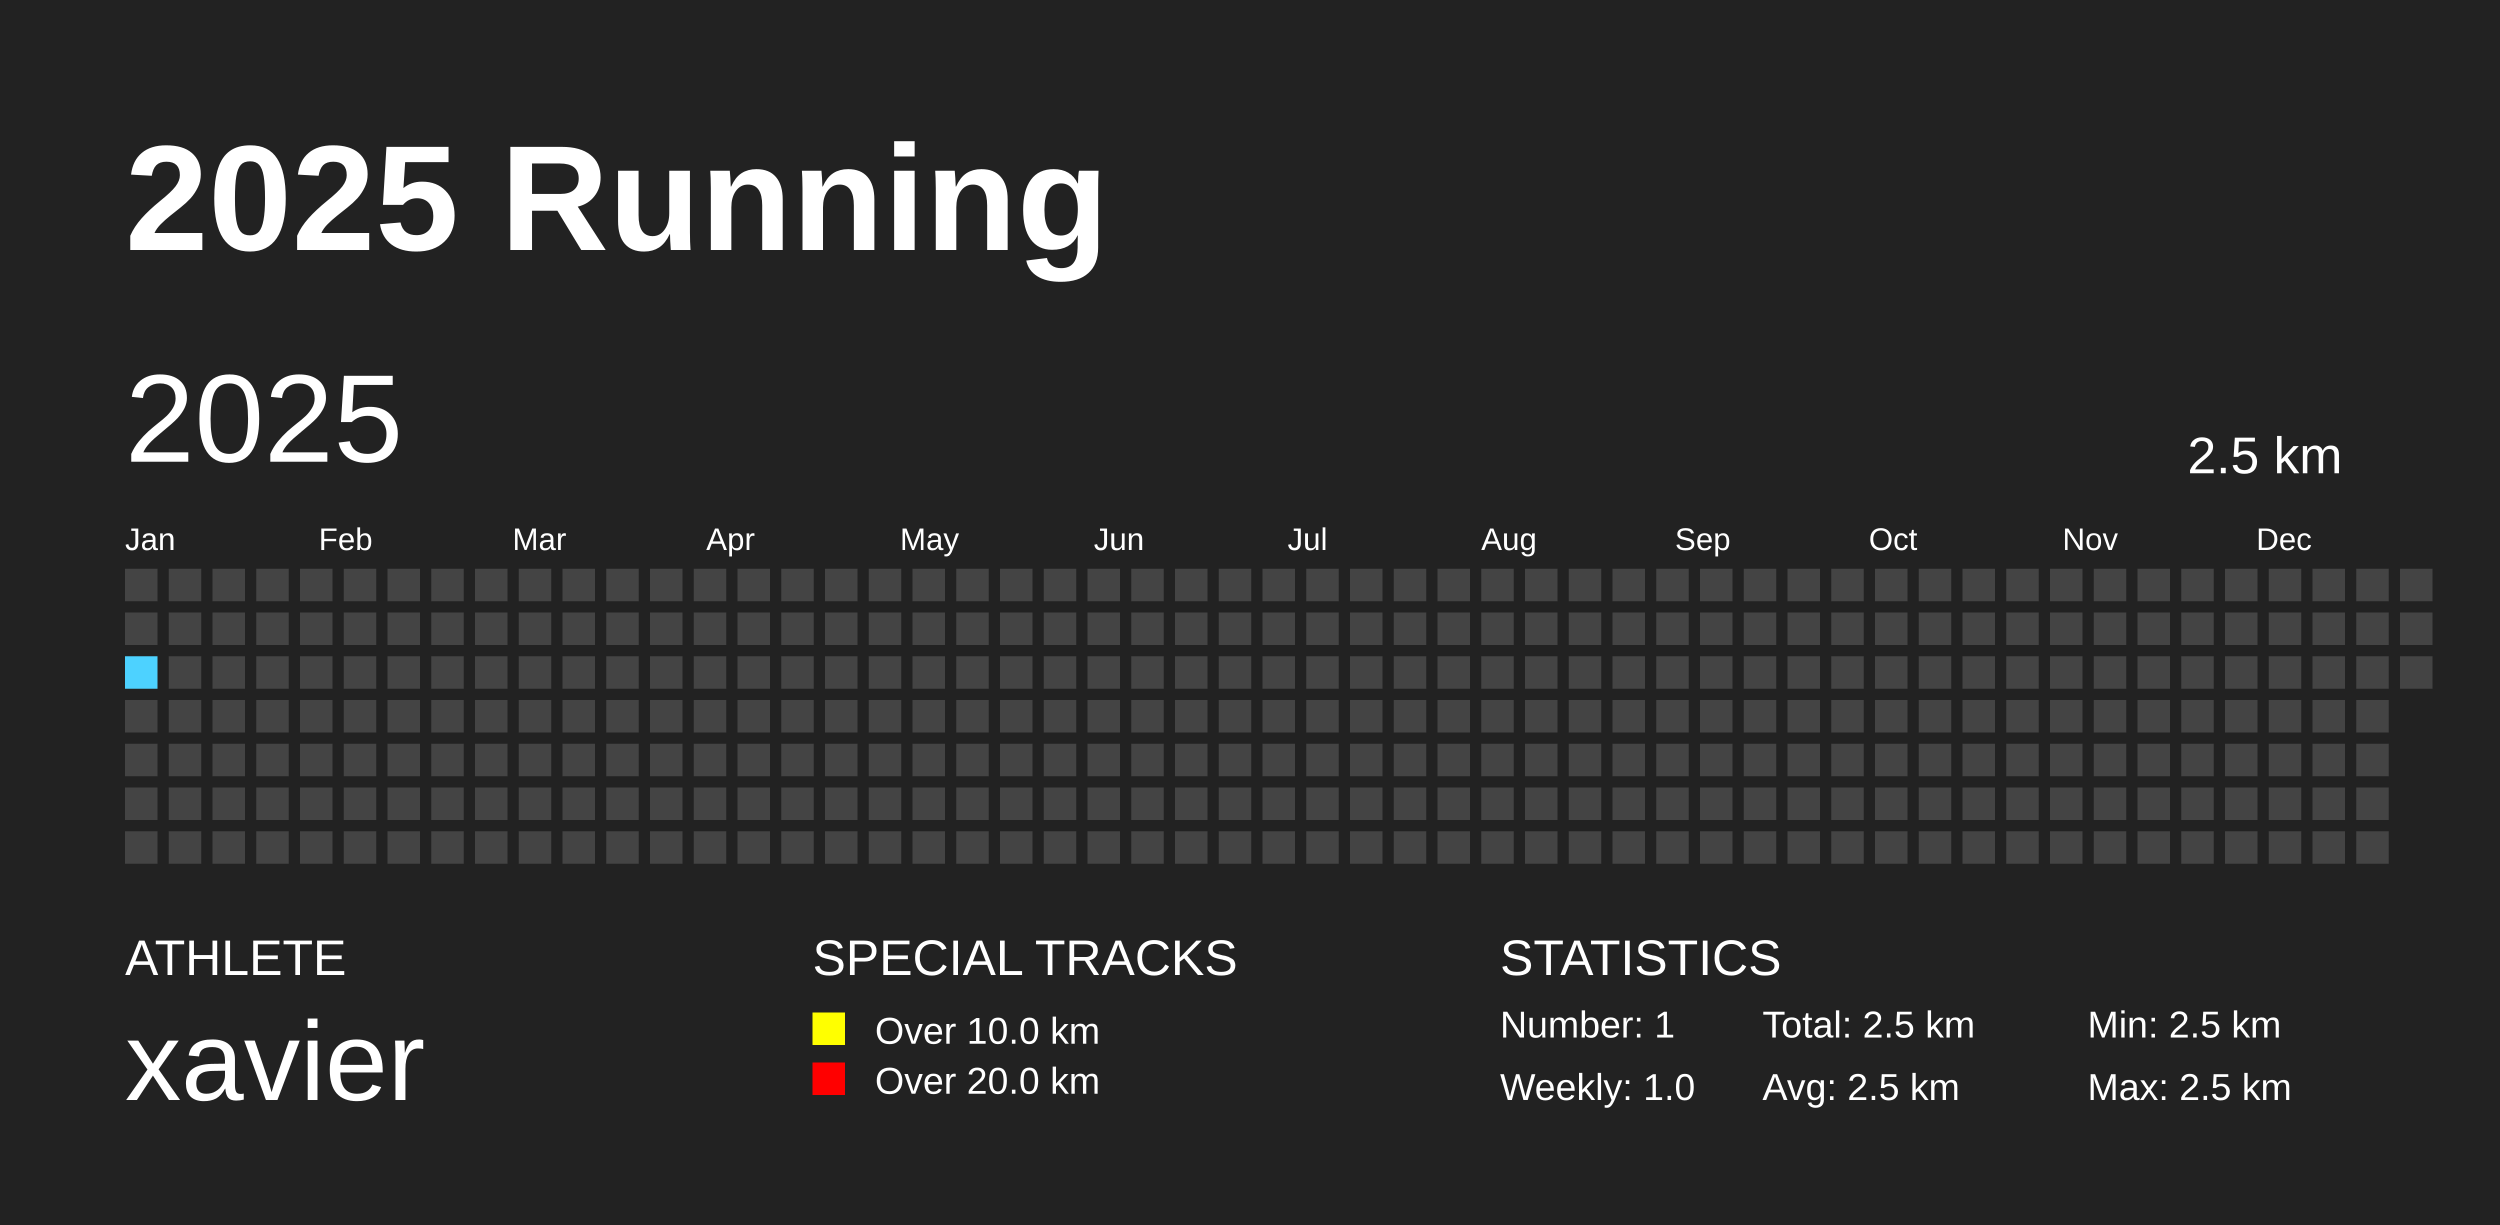
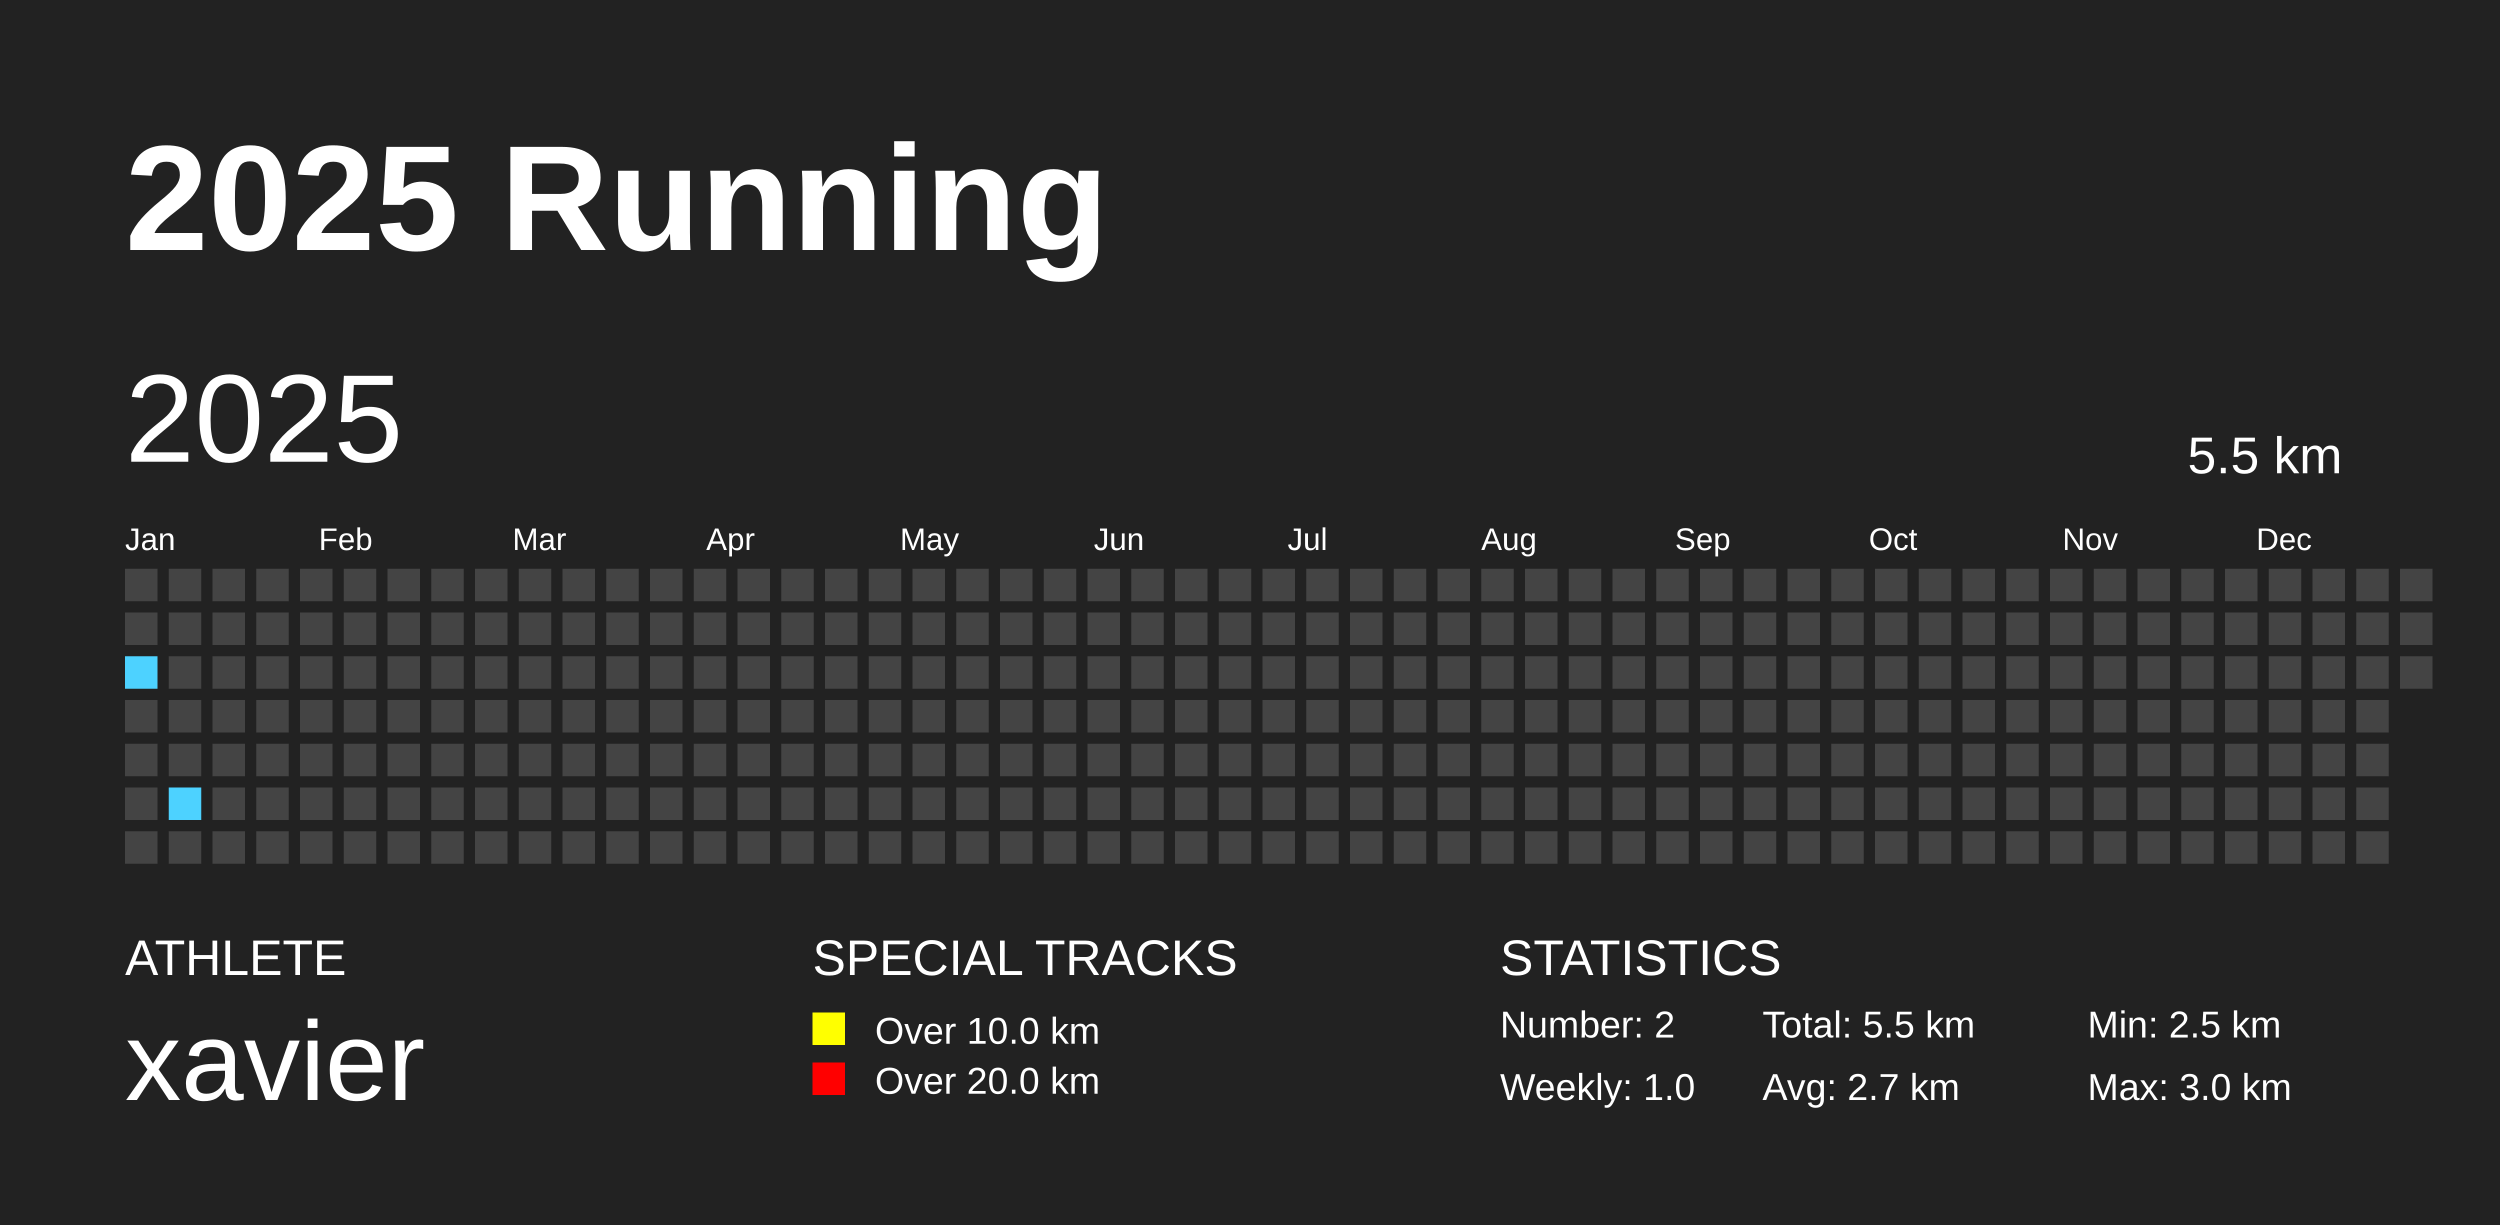
<svg xmlns="http://www.w3.org/2000/svg" baseProfile="full" height="98mm" version="1.1" viewBox="0,0,200,98" width="200mm">
  <defs />
  <rect fill="#222222" height="98" width="200" x="0" y="0" />
  <text fill="#FFFFFF" style="font-size:12px; font-family:Arial; font-weight:bold;" x="10" y="20">2025 Running</text>
  <text fill="#FFFFFF" style="font-size:4px; font-family:Arial" x="10" y="78">ATHLETE</text>
  <text fill="#FFFFFF" style="font-size:9px; font-family:Arial" x="10" y="88">xavier</text>
  <text fill="#FFFFFF" style="font-size:4px; font-family:Arial" x="65" y="78">SPECIAL TRACKS</text>
  <rect fill="yellow" height="2.6" width="2.6" x="65" y="81" />
  <text fill="#FFFFFF" style="font-size:3px; font-family:Arial" x="70" y="83.5">Over 10.0 km</text>
  <rect fill="red" height="2.6" width="2.6" x="65" y="85" />
  <text fill="#FFFFFF" style="font-size:3px; font-family:Arial" x="70" y="87.5">Over 20.0 km</text>
  <text fill="#FFFFFF" style="font-size:4px; font-family:Arial" x="120" y="78">STATISTICS</text>
-   <text fill="#FFFFFF" style="font-size:3px; font-family:Arial" x="120" y="83">Number: 1</text>
+   <text fill="#FFFFFF" style="font-size:3px; font-family:Arial" x="120" y="83">Number: 2</text>
  <text fill="#FFFFFF" style="font-size:3px; font-family:Arial" x="120" y="88">Weekly: 1.0</text>
-   <text fill="#FFFFFF" style="font-size:3px; font-family:Arial" x="141" y="83">Total: 2.5 km</text>
-   <text fill="#FFFFFF" style="font-size:3px; font-family:Arial" x="141" y="88">Avg: 2.5 km</text>
+   <text fill="#FFFFFF" style="font-size:3px; font-family:Arial" x="141" y="83">Total: 5.5 km</text>
+   <text fill="#FFFFFF" style="font-size:3px; font-family:Arial" x="141" y="88">Avg: 2.7 km</text>
  <text fill="#FFFFFF" style="font-size:3px; font-family:Arial" x="167" y="83">Min: 2.5 km</text>
-   <text fill="#FFFFFF" style="font-size:3px; font-family:Arial" x="167" y="88">Max: 2.5 km</text>
+   <text fill="#FFFFFF" style="font-size:3px; font-family:Arial" x="167" y="88">Max: 3.0 km</text>
  <text dominant-baseline="hanging" fill="#FFFFFF" style="font-size:10.0px; font-family:Arial;" x="10" y="30">2025</text>
-   <text dominant-baseline="hanging" fill="#FFFFFF" style="font-size:4.125px; font-family:Arial;" x="175" y="35">2.5 km</text>
+   <text dominant-baseline="hanging" fill="#FFFFFF" style="font-size:4.125px; font-family:Arial;" x="175" y="35">5.5 km</text>
  <text fill="#FFFFFF" style="font-size:2.5px; font-family:Arial" x="10.0" y="44">Jan</text>
  <text fill="#FFFFFF" style="font-size:2.5px; font-family:Arial" x="25.5" y="44">Feb</text>
  <text fill="#FFFFFF" style="font-size:2.5px; font-family:Arial" x="41.0" y="44">Mar</text>
  <text fill="#FFFFFF" style="font-size:2.5px; font-family:Arial" x="56.5" y="44">Apr</text>
  <text fill="#FFFFFF" style="font-size:2.5px; font-family:Arial" x="72.0" y="44">May</text>
  <text fill="#FFFFFF" style="font-size:2.5px; font-family:Arial" x="87.5" y="44">Jun</text>
  <text fill="#FFFFFF" style="font-size:2.5px; font-family:Arial" x="103.0" y="44">Jul</text>
  <text fill="#FFFFFF" style="font-size:2.5px; font-family:Arial" x="118.5" y="44">Aug</text>
  <text fill="#FFFFFF" style="font-size:2.5px; font-family:Arial" x="134.0" y="44">Sep</text>
  <text fill="#FFFFFF" style="font-size:2.5px; font-family:Arial" x="149.5" y="44">Oct</text>
  <text fill="#FFFFFF" style="font-size:2.5px; font-family:Arial" x="165.0" y="44">Nov</text>
  <text fill="#FFFFFF" style="font-size:2.5px; font-family:Arial" x="180.5" y="44">Dec</text>
  <rect fill="#444444" height="2.6" width="2.6" x="10.0" y="45.5" />
  <rect fill="#444444" height="2.6" width="2.6" x="10.0" y="49.0" />
-   <rect fill="#4DD2FF" height="2.6" width="2.6" x="10.0" y="52.5" />
+   <rect fill="#4dd2ff" height="2.6" width="2.6" x="10.0" y="52.5" />
  <rect fill="#444444" height="2.6" width="2.6" x="10.0" y="56.0" />
  <rect fill="#444444" height="2.6" width="2.6" x="10.0" y="59.5" />
  <rect fill="#444444" height="2.6" width="2.6" x="10.0" y="63.0" />
  <rect fill="#444444" height="2.6" width="2.6" x="10.0" y="66.5" />
  <rect fill="#444444" height="2.6" width="2.6" x="13.5" y="45.5" />
  <rect fill="#444444" height="2.6" width="2.6" x="13.5" y="49.0" />
  <rect fill="#444444" height="2.6" width="2.6" x="13.5" y="52.5" />
  <rect fill="#444444" height="2.6" width="2.6" x="13.5" y="56.0" />
  <rect fill="#444444" height="2.6" width="2.6" x="13.5" y="59.5" />
-   <rect fill="#444444" height="2.6" width="2.6" x="13.5" y="63.0" />
+   <rect fill="#4dd2ff" height="2.6" width="2.6" x="13.5" y="63.0" />
  <rect fill="#444444" height="2.6" width="2.6" x="13.5" y="66.5" />
  <rect fill="#444444" height="2.6" width="2.6" x="17.0" y="45.5" />
  <rect fill="#444444" height="2.6" width="2.6" x="17.0" y="49.0" />
  <rect fill="#444444" height="2.6" width="2.6" x="17.0" y="52.5" />
  <rect fill="#444444" height="2.6" width="2.6" x="17.0" y="56.0" />
  <rect fill="#444444" height="2.6" width="2.6" x="17.0" y="59.5" />
  <rect fill="#444444" height="2.6" width="2.6" x="17.0" y="63.0" />
  <rect fill="#444444" height="2.6" width="2.6" x="17.0" y="66.5" />
  <rect fill="#444444" height="2.6" width="2.6" x="20.5" y="45.5" />
  <rect fill="#444444" height="2.6" width="2.6" x="20.5" y="49.0" />
  <rect fill="#444444" height="2.6" width="2.6" x="20.5" y="52.5" />
  <rect fill="#444444" height="2.6" width="2.6" x="20.5" y="56.0" />
  <rect fill="#444444" height="2.6" width="2.6" x="20.5" y="59.5" />
  <rect fill="#444444" height="2.6" width="2.6" x="20.5" y="63.0" />
  <rect fill="#444444" height="2.6" width="2.6" x="20.5" y="66.5" />
  <rect fill="#444444" height="2.6" width="2.6" x="24.0" y="45.5" />
  <rect fill="#444444" height="2.6" width="2.6" x="24.0" y="49.0" />
  <rect fill="#444444" height="2.6" width="2.6" x="24.0" y="52.5" />
  <rect fill="#444444" height="2.6" width="2.6" x="24.0" y="56.0" />
  <rect fill="#444444" height="2.6" width="2.6" x="24.0" y="59.5" />
  <rect fill="#444444" height="2.6" width="2.6" x="24.0" y="63.0" />
  <rect fill="#444444" height="2.6" width="2.6" x="24.0" y="66.5" />
  <rect fill="#444444" height="2.6" width="2.6" x="27.5" y="45.5" />
  <rect fill="#444444" height="2.6" width="2.6" x="27.5" y="49.0" />
  <rect fill="#444444" height="2.6" width="2.6" x="27.5" y="52.5" />
  <rect fill="#444444" height="2.6" width="2.6" x="27.5" y="56.0" />
  <rect fill="#444444" height="2.6" width="2.6" x="27.5" y="59.5" />
  <rect fill="#444444" height="2.6" width="2.6" x="27.5" y="63.0" />
  <rect fill="#444444" height="2.6" width="2.6" x="27.5" y="66.5" />
  <rect fill="#444444" height="2.6" width="2.6" x="31.0" y="45.5" />
  <rect fill="#444444" height="2.6" width="2.6" x="31.0" y="49.0" />
  <rect fill="#444444" height="2.6" width="2.6" x="31.0" y="52.5" />
  <rect fill="#444444" height="2.6" width="2.6" x="31.0" y="56.0" />
  <rect fill="#444444" height="2.6" width="2.6" x="31.0" y="59.5" />
  <rect fill="#444444" height="2.6" width="2.6" x="31.0" y="63.0" />
  <rect fill="#444444" height="2.6" width="2.6" x="31.0" y="66.5" />
  <rect fill="#444444" height="2.6" width="2.6" x="34.5" y="45.5" />
  <rect fill="#444444" height="2.6" width="2.6" x="34.5" y="49.0" />
  <rect fill="#444444" height="2.6" width="2.6" x="34.5" y="52.5" />
  <rect fill="#444444" height="2.6" width="2.6" x="34.5" y="56.0" />
  <rect fill="#444444" height="2.6" width="2.6" x="34.5" y="59.5" />
  <rect fill="#444444" height="2.6" width="2.6" x="34.5" y="63.0" />
  <rect fill="#444444" height="2.6" width="2.6" x="34.5" y="66.5" />
  <rect fill="#444444" height="2.6" width="2.6" x="38.0" y="45.5" />
  <rect fill="#444444" height="2.6" width="2.6" x="38.0" y="49.0" />
  <rect fill="#444444" height="2.6" width="2.6" x="38.0" y="52.5" />
  <rect fill="#444444" height="2.6" width="2.6" x="38.0" y="56.0" />
  <rect fill="#444444" height="2.6" width="2.6" x="38.0" y="59.5" />
  <rect fill="#444444" height="2.6" width="2.6" x="38.0" y="63.0" />
  <rect fill="#444444" height="2.6" width="2.6" x="38.0" y="66.5" />
  <rect fill="#444444" height="2.6" width="2.6" x="41.5" y="45.5" />
  <rect fill="#444444" height="2.6" width="2.6" x="41.5" y="49.0" />
  <rect fill="#444444" height="2.6" width="2.6" x="41.5" y="52.5" />
  <rect fill="#444444" height="2.6" width="2.6" x="41.5" y="56.0" />
  <rect fill="#444444" height="2.6" width="2.6" x="41.5" y="59.5" />
  <rect fill="#444444" height="2.6" width="2.6" x="41.5" y="63.0" />
  <rect fill="#444444" height="2.6" width="2.6" x="41.5" y="66.5" />
  <rect fill="#444444" height="2.6" width="2.6" x="45.0" y="45.5" />
  <rect fill="#444444" height="2.6" width="2.6" x="45.0" y="49.0" />
  <rect fill="#444444" height="2.6" width="2.6" x="45.0" y="52.5" />
  <rect fill="#444444" height="2.6" width="2.6" x="45.0" y="56.0" />
  <rect fill="#444444" height="2.6" width="2.6" x="45.0" y="59.5" />
  <rect fill="#444444" height="2.6" width="2.6" x="45.0" y="63.0" />
  <rect fill="#444444" height="2.6" width="2.6" x="45.0" y="66.5" />
  <rect fill="#444444" height="2.6" width="2.6" x="48.5" y="45.5" />
  <rect fill="#444444" height="2.6" width="2.6" x="48.5" y="49.0" />
  <rect fill="#444444" height="2.6" width="2.6" x="48.5" y="52.5" />
  <rect fill="#444444" height="2.6" width="2.6" x="48.5" y="56.0" />
  <rect fill="#444444" height="2.6" width="2.6" x="48.5" y="59.5" />
  <rect fill="#444444" height="2.6" width="2.6" x="48.5" y="63.0" />
  <rect fill="#444444" height="2.6" width="2.6" x="48.5" y="66.5" />
  <rect fill="#444444" height="2.6" width="2.6" x="52.0" y="45.5" />
  <rect fill="#444444" height="2.6" width="2.6" x="52.0" y="49.0" />
  <rect fill="#444444" height="2.6" width="2.6" x="52.0" y="52.5" />
  <rect fill="#444444" height="2.6" width="2.6" x="52.0" y="56.0" />
  <rect fill="#444444" height="2.6" width="2.6" x="52.0" y="59.5" />
  <rect fill="#444444" height="2.6" width="2.6" x="52.0" y="63.0" />
  <rect fill="#444444" height="2.6" width="2.6" x="52.0" y="66.5" />
  <rect fill="#444444" height="2.6" width="2.6" x="55.5" y="45.5" />
  <rect fill="#444444" height="2.6" width="2.6" x="55.5" y="49.0" />
  <rect fill="#444444" height="2.6" width="2.6" x="55.5" y="52.5" />
  <rect fill="#444444" height="2.6" width="2.6" x="55.5" y="56.0" />
  <rect fill="#444444" height="2.6" width="2.6" x="55.5" y="59.5" />
  <rect fill="#444444" height="2.6" width="2.6" x="55.5" y="63.0" />
  <rect fill="#444444" height="2.6" width="2.6" x="55.5" y="66.5" />
  <rect fill="#444444" height="2.6" width="2.6" x="59.0" y="45.5" />
  <rect fill="#444444" height="2.6" width="2.6" x="59.0" y="49.0" />
  <rect fill="#444444" height="2.6" width="2.6" x="59.0" y="52.5" />
  <rect fill="#444444" height="2.6" width="2.6" x="59.0" y="56.0" />
  <rect fill="#444444" height="2.6" width="2.6" x="59.0" y="59.5" />
  <rect fill="#444444" height="2.6" width="2.6" x="59.0" y="63.0" />
  <rect fill="#444444" height="2.6" width="2.6" x="59.0" y="66.5" />
  <rect fill="#444444" height="2.6" width="2.6" x="62.5" y="45.5" />
  <rect fill="#444444" height="2.6" width="2.6" x="62.5" y="49.0" />
  <rect fill="#444444" height="2.6" width="2.6" x="62.5" y="52.5" />
  <rect fill="#444444" height="2.6" width="2.6" x="62.5" y="56.0" />
  <rect fill="#444444" height="2.6" width="2.6" x="62.5" y="59.5" />
  <rect fill="#444444" height="2.6" width="2.6" x="62.5" y="63.0" />
  <rect fill="#444444" height="2.6" width="2.6" x="62.5" y="66.5" />
  <rect fill="#444444" height="2.6" width="2.6" x="66.0" y="45.5" />
  <rect fill="#444444" height="2.6" width="2.6" x="66.0" y="49.0" />
  <rect fill="#444444" height="2.6" width="2.6" x="66.0" y="52.5" />
  <rect fill="#444444" height="2.6" width="2.6" x="66.0" y="56.0" />
  <rect fill="#444444" height="2.6" width="2.6" x="66.0" y="59.5" />
  <rect fill="#444444" height="2.6" width="2.6" x="66.0" y="63.0" />
  <rect fill="#444444" height="2.6" width="2.6" x="66.0" y="66.5" />
  <rect fill="#444444" height="2.6" width="2.6" x="69.5" y="45.5" />
  <rect fill="#444444" height="2.6" width="2.6" x="69.5" y="49.0" />
  <rect fill="#444444" height="2.6" width="2.6" x="69.5" y="52.5" />
  <rect fill="#444444" height="2.6" width="2.6" x="69.5" y="56.0" />
  <rect fill="#444444" height="2.6" width="2.6" x="69.5" y="59.5" />
  <rect fill="#444444" height="2.6" width="2.6" x="69.5" y="63.0" />
  <rect fill="#444444" height="2.6" width="2.6" x="69.5" y="66.5" />
  <rect fill="#444444" height="2.6" width="2.6" x="73.0" y="45.5" />
  <rect fill="#444444" height="2.6" width="2.6" x="73.0" y="49.0" />
  <rect fill="#444444" height="2.6" width="2.6" x="73.0" y="52.5" />
  <rect fill="#444444" height="2.6" width="2.6" x="73.0" y="56.0" />
  <rect fill="#444444" height="2.6" width="2.6" x="73.0" y="59.5" />
  <rect fill="#444444" height="2.6" width="2.6" x="73.0" y="63.0" />
  <rect fill="#444444" height="2.6" width="2.6" x="73.0" y="66.5" />
  <rect fill="#444444" height="2.6" width="2.6" x="76.5" y="45.5" />
  <rect fill="#444444" height="2.6" width="2.6" x="76.5" y="49.0" />
  <rect fill="#444444" height="2.6" width="2.6" x="76.5" y="52.5" />
  <rect fill="#444444" height="2.6" width="2.6" x="76.5" y="56.0" />
  <rect fill="#444444" height="2.6" width="2.6" x="76.5" y="59.5" />
  <rect fill="#444444" height="2.6" width="2.6" x="76.5" y="63.0" />
  <rect fill="#444444" height="2.6" width="2.6" x="76.5" y="66.5" />
  <rect fill="#444444" height="2.6" width="2.6" x="80.0" y="45.5" />
  <rect fill="#444444" height="2.6" width="2.6" x="80.0" y="49.0" />
  <rect fill="#444444" height="2.6" width="2.6" x="80.0" y="52.5" />
  <rect fill="#444444" height="2.6" width="2.6" x="80.0" y="56.0" />
  <rect fill="#444444" height="2.6" width="2.6" x="80.0" y="59.5" />
  <rect fill="#444444" height="2.6" width="2.6" x="80.0" y="63.0" />
  <rect fill="#444444" height="2.6" width="2.6" x="80.0" y="66.5" />
  <rect fill="#444444" height="2.6" width="2.6" x="83.5" y="45.5" />
  <rect fill="#444444" height="2.6" width="2.6" x="83.5" y="49.0" />
  <rect fill="#444444" height="2.6" width="2.6" x="83.5" y="52.5" />
  <rect fill="#444444" height="2.6" width="2.6" x="83.5" y="56.0" />
  <rect fill="#444444" height="2.6" width="2.6" x="83.5" y="59.5" />
  <rect fill="#444444" height="2.6" width="2.6" x="83.5" y="63.0" />
  <rect fill="#444444" height="2.6" width="2.6" x="83.5" y="66.5" />
  <rect fill="#444444" height="2.6" width="2.6" x="87.0" y="45.5" />
  <rect fill="#444444" height="2.6" width="2.6" x="87.0" y="49.0" />
  <rect fill="#444444" height="2.6" width="2.6" x="87.0" y="52.5" />
  <rect fill="#444444" height="2.6" width="2.6" x="87.0" y="56.0" />
  <rect fill="#444444" height="2.6" width="2.6" x="87.0" y="59.5" />
  <rect fill="#444444" height="2.6" width="2.6" x="87.0" y="63.0" />
  <rect fill="#444444" height="2.6" width="2.6" x="87.0" y="66.5" />
  <rect fill="#444444" height="2.6" width="2.6" x="90.5" y="45.5" />
  <rect fill="#444444" height="2.6" width="2.6" x="90.5" y="49.0" />
  <rect fill="#444444" height="2.6" width="2.6" x="90.5" y="52.5" />
  <rect fill="#444444" height="2.6" width="2.6" x="90.5" y="56.0" />
  <rect fill="#444444" height="2.6" width="2.6" x="90.5" y="59.5" />
  <rect fill="#444444" height="2.6" width="2.6" x="90.5" y="63.0" />
  <rect fill="#444444" height="2.6" width="2.6" x="90.5" y="66.5" />
  <rect fill="#444444" height="2.6" width="2.6" x="94.0" y="45.5" />
  <rect fill="#444444" height="2.6" width="2.6" x="94.0" y="49.0" />
  <rect fill="#444444" height="2.6" width="2.6" x="94.0" y="52.5" />
  <rect fill="#444444" height="2.6" width="2.6" x="94.0" y="56.0" />
  <rect fill="#444444" height="2.6" width="2.6" x="94.0" y="59.5" />
  <rect fill="#444444" height="2.6" width="2.6" x="94.0" y="63.0" />
  <rect fill="#444444" height="2.6" width="2.6" x="94.0" y="66.5" />
  <rect fill="#444444" height="2.6" width="2.6" x="97.5" y="45.5" />
  <rect fill="#444444" height="2.6" width="2.6" x="97.5" y="49.0" />
  <rect fill="#444444" height="2.6" width="2.6" x="97.5" y="52.5" />
  <rect fill="#444444" height="2.6" width="2.6" x="97.5" y="56.0" />
  <rect fill="#444444" height="2.6" width="2.6" x="97.5" y="59.5" />
  <rect fill="#444444" height="2.6" width="2.6" x="97.5" y="63.0" />
  <rect fill="#444444" height="2.6" width="2.6" x="97.5" y="66.5" />
  <rect fill="#444444" height="2.6" width="2.6" x="101.0" y="45.5" />
  <rect fill="#444444" height="2.6" width="2.6" x="101.0" y="49.0" />
  <rect fill="#444444" height="2.6" width="2.6" x="101.0" y="52.5" />
  <rect fill="#444444" height="2.6" width="2.6" x="101.0" y="56.0" />
  <rect fill="#444444" height="2.6" width="2.6" x="101.0" y="59.5" />
  <rect fill="#444444" height="2.6" width="2.6" x="101.0" y="63.0" />
  <rect fill="#444444" height="2.6" width="2.6" x="101.0" y="66.5" />
  <rect fill="#444444" height="2.6" width="2.6" x="104.5" y="45.5" />
  <rect fill="#444444" height="2.6" width="2.6" x="104.5" y="49.0" />
  <rect fill="#444444" height="2.6" width="2.6" x="104.5" y="52.5" />
  <rect fill="#444444" height="2.6" width="2.6" x="104.5" y="56.0" />
  <rect fill="#444444" height="2.6" width="2.6" x="104.5" y="59.5" />
  <rect fill="#444444" height="2.6" width="2.6" x="104.5" y="63.0" />
  <rect fill="#444444" height="2.6" width="2.6" x="104.5" y="66.5" />
  <rect fill="#444444" height="2.6" width="2.6" x="108.0" y="45.5" />
  <rect fill="#444444" height="2.6" width="2.6" x="108.0" y="49.0" />
  <rect fill="#444444" height="2.6" width="2.6" x="108.0" y="52.5" />
  <rect fill="#444444" height="2.6" width="2.6" x="108.0" y="56.0" />
  <rect fill="#444444" height="2.6" width="2.6" x="108.0" y="59.5" />
  <rect fill="#444444" height="2.6" width="2.6" x="108.0" y="63.0" />
  <rect fill="#444444" height="2.6" width="2.6" x="108.0" y="66.5" />
  <rect fill="#444444" height="2.6" width="2.6" x="111.5" y="45.5" />
  <rect fill="#444444" height="2.6" width="2.6" x="111.5" y="49.0" />
  <rect fill="#444444" height="2.6" width="2.6" x="111.5" y="52.5" />
  <rect fill="#444444" height="2.6" width="2.6" x="111.5" y="56.0" />
  <rect fill="#444444" height="2.6" width="2.6" x="111.5" y="59.5" />
  <rect fill="#444444" height="2.6" width="2.6" x="111.5" y="63.0" />
  <rect fill="#444444" height="2.6" width="2.6" x="111.5" y="66.5" />
  <rect fill="#444444" height="2.6" width="2.6" x="115.0" y="45.5" />
  <rect fill="#444444" height="2.6" width="2.6" x="115.0" y="49.0" />
  <rect fill="#444444" height="2.6" width="2.6" x="115.0" y="52.5" />
  <rect fill="#444444" height="2.6" width="2.6" x="115.0" y="56.0" />
  <rect fill="#444444" height="2.6" width="2.6" x="115.0" y="59.5" />
  <rect fill="#444444" height="2.6" width="2.6" x="115.0" y="63.0" />
  <rect fill="#444444" height="2.6" width="2.6" x="115.0" y="66.5" />
  <rect fill="#444444" height="2.6" width="2.6" x="118.5" y="45.5" />
  <rect fill="#444444" height="2.6" width="2.6" x="118.5" y="49.0" />
  <rect fill="#444444" height="2.6" width="2.6" x="118.5" y="52.5" />
  <rect fill="#444444" height="2.6" width="2.6" x="118.5" y="56.0" />
  <rect fill="#444444" height="2.6" width="2.6" x="118.5" y="59.5" />
  <rect fill="#444444" height="2.6" width="2.6" x="118.5" y="63.0" />
  <rect fill="#444444" height="2.6" width="2.6" x="118.5" y="66.5" />
  <rect fill="#444444" height="2.6" width="2.6" x="122.0" y="45.5" />
  <rect fill="#444444" height="2.6" width="2.6" x="122.0" y="49.0" />
  <rect fill="#444444" height="2.6" width="2.6" x="122.0" y="52.5" />
  <rect fill="#444444" height="2.6" width="2.6" x="122.0" y="56.0" />
  <rect fill="#444444" height="2.6" width="2.6" x="122.0" y="59.5" />
  <rect fill="#444444" height="2.6" width="2.6" x="122.0" y="63.0" />
  <rect fill="#444444" height="2.6" width="2.6" x="122.0" y="66.5" />
  <rect fill="#444444" height="2.6" width="2.6" x="125.5" y="45.5" />
  <rect fill="#444444" height="2.6" width="2.6" x="125.5" y="49.0" />
  <rect fill="#444444" height="2.6" width="2.6" x="125.5" y="52.5" />
  <rect fill="#444444" height="2.6" width="2.6" x="125.5" y="56.0" />
  <rect fill="#444444" height="2.6" width="2.6" x="125.5" y="59.5" />
  <rect fill="#444444" height="2.6" width="2.6" x="125.5" y="63.0" />
  <rect fill="#444444" height="2.6" width="2.6" x="125.5" y="66.5" />
  <rect fill="#444444" height="2.6" width="2.6" x="129.0" y="45.5" />
  <rect fill="#444444" height="2.6" width="2.6" x="129.0" y="49.0" />
  <rect fill="#444444" height="2.6" width="2.6" x="129.0" y="52.5" />
  <rect fill="#444444" height="2.6" width="2.6" x="129.0" y="56.0" />
  <rect fill="#444444" height="2.6" width="2.6" x="129.0" y="59.5" />
  <rect fill="#444444" height="2.6" width="2.6" x="129.0" y="63.0" />
  <rect fill="#444444" height="2.6" width="2.6" x="129.0" y="66.5" />
  <rect fill="#444444" height="2.6" width="2.6" x="132.5" y="45.5" />
  <rect fill="#444444" height="2.6" width="2.6" x="132.5" y="49.0" />
  <rect fill="#444444" height="2.6" width="2.6" x="132.5" y="52.5" />
  <rect fill="#444444" height="2.6" width="2.6" x="132.5" y="56.0" />
  <rect fill="#444444" height="2.6" width="2.6" x="132.5" y="59.5" />
  <rect fill="#444444" height="2.6" width="2.6" x="132.5" y="63.0" />
  <rect fill="#444444" height="2.6" width="2.6" x="132.5" y="66.5" />
  <rect fill="#444444" height="2.6" width="2.6" x="136.0" y="45.5" />
  <rect fill="#444444" height="2.6" width="2.6" x="136.0" y="49.0" />
  <rect fill="#444444" height="2.6" width="2.6" x="136.0" y="52.5" />
  <rect fill="#444444" height="2.6" width="2.6" x="136.0" y="56.0" />
  <rect fill="#444444" height="2.6" width="2.6" x="136.0" y="59.5" />
  <rect fill="#444444" height="2.6" width="2.6" x="136.0" y="63.0" />
  <rect fill="#444444" height="2.6" width="2.6" x="136.0" y="66.5" />
  <rect fill="#444444" height="2.6" width="2.6" x="139.5" y="45.5" />
  <rect fill="#444444" height="2.6" width="2.6" x="139.5" y="49.0" />
  <rect fill="#444444" height="2.6" width="2.6" x="139.5" y="52.5" />
  <rect fill="#444444" height="2.6" width="2.6" x="139.5" y="56.0" />
  <rect fill="#444444" height="2.6" width="2.6" x="139.5" y="59.5" />
  <rect fill="#444444" height="2.6" width="2.6" x="139.5" y="63.0" />
  <rect fill="#444444" height="2.6" width="2.6" x="139.5" y="66.5" />
  <rect fill="#444444" height="2.6" width="2.6" x="143.0" y="45.5" />
  <rect fill="#444444" height="2.6" width="2.6" x="143.0" y="49.0" />
  <rect fill="#444444" height="2.6" width="2.6" x="143.0" y="52.5" />
  <rect fill="#444444" height="2.6" width="2.6" x="143.0" y="56.0" />
  <rect fill="#444444" height="2.6" width="2.6" x="143.0" y="59.5" />
  <rect fill="#444444" height="2.6" width="2.6" x="143.0" y="63.0" />
  <rect fill="#444444" height="2.6" width="2.6" x="143.0" y="66.5" />
  <rect fill="#444444" height="2.6" width="2.6" x="146.5" y="45.5" />
  <rect fill="#444444" height="2.6" width="2.6" x="146.5" y="49.0" />
  <rect fill="#444444" height="2.6" width="2.6" x="146.5" y="52.5" />
  <rect fill="#444444" height="2.6" width="2.6" x="146.5" y="56.0" />
  <rect fill="#444444" height="2.6" width="2.6" x="146.5" y="59.5" />
  <rect fill="#444444" height="2.6" width="2.6" x="146.5" y="63.0" />
  <rect fill="#444444" height="2.6" width="2.6" x="146.5" y="66.5" />
  <rect fill="#444444" height="2.6" width="2.6" x="150.0" y="45.5" />
  <rect fill="#444444" height="2.6" width="2.6" x="150.0" y="49.0" />
  <rect fill="#444444" height="2.6" width="2.6" x="150.0" y="52.5" />
  <rect fill="#444444" height="2.6" width="2.6" x="150.0" y="56.0" />
  <rect fill="#444444" height="2.6" width="2.6" x="150.0" y="59.5" />
  <rect fill="#444444" height="2.6" width="2.6" x="150.0" y="63.0" />
  <rect fill="#444444" height="2.6" width="2.6" x="150.0" y="66.5" />
  <rect fill="#444444" height="2.6" width="2.6" x="153.5" y="45.5" />
  <rect fill="#444444" height="2.6" width="2.6" x="153.5" y="49.0" />
  <rect fill="#444444" height="2.6" width="2.6" x="153.5" y="52.5" />
  <rect fill="#444444" height="2.6" width="2.6" x="153.5" y="56.0" />
  <rect fill="#444444" height="2.6" width="2.6" x="153.5" y="59.5" />
  <rect fill="#444444" height="2.6" width="2.6" x="153.5" y="63.0" />
  <rect fill="#444444" height="2.6" width="2.6" x="153.5" y="66.5" />
  <rect fill="#444444" height="2.6" width="2.6" x="157.0" y="45.5" />
  <rect fill="#444444" height="2.6" width="2.6" x="157.0" y="49.0" />
  <rect fill="#444444" height="2.6" width="2.6" x="157.0" y="52.5" />
  <rect fill="#444444" height="2.6" width="2.6" x="157.0" y="56.0" />
  <rect fill="#444444" height="2.6" width="2.6" x="157.0" y="59.5" />
  <rect fill="#444444" height="2.6" width="2.6" x="157.0" y="63.0" />
  <rect fill="#444444" height="2.6" width="2.6" x="157.0" y="66.5" />
  <rect fill="#444444" height="2.6" width="2.6" x="160.5" y="45.5" />
  <rect fill="#444444" height="2.6" width="2.6" x="160.5" y="49.0" />
  <rect fill="#444444" height="2.6" width="2.6" x="160.5" y="52.5" />
  <rect fill="#444444" height="2.6" width="2.6" x="160.5" y="56.0" />
  <rect fill="#444444" height="2.6" width="2.6" x="160.5" y="59.5" />
  <rect fill="#444444" height="2.6" width="2.6" x="160.5" y="63.0" />
  <rect fill="#444444" height="2.6" width="2.6" x="160.5" y="66.5" />
  <rect fill="#444444" height="2.6" width="2.6" x="164.0" y="45.5" />
  <rect fill="#444444" height="2.6" width="2.6" x="164.0" y="49.0" />
  <rect fill="#444444" height="2.6" width="2.6" x="164.0" y="52.5" />
  <rect fill="#444444" height="2.6" width="2.6" x="164.0" y="56.0" />
  <rect fill="#444444" height="2.6" width="2.6" x="164.0" y="59.5" />
  <rect fill="#444444" height="2.6" width="2.6" x="164.0" y="63.0" />
  <rect fill="#444444" height="2.6" width="2.6" x="164.0" y="66.5" />
  <rect fill="#444444" height="2.6" width="2.6" x="167.5" y="45.5" />
  <rect fill="#444444" height="2.6" width="2.6" x="167.5" y="49.0" />
  <rect fill="#444444" height="2.6" width="2.6" x="167.5" y="52.5" />
  <rect fill="#444444" height="2.6" width="2.6" x="167.5" y="56.0" />
  <rect fill="#444444" height="2.6" width="2.6" x="167.5" y="59.5" />
  <rect fill="#444444" height="2.6" width="2.6" x="167.5" y="63.0" />
  <rect fill="#444444" height="2.6" width="2.6" x="167.5" y="66.5" />
  <rect fill="#444444" height="2.6" width="2.6" x="171.0" y="45.5" />
  <rect fill="#444444" height="2.6" width="2.6" x="171.0" y="49.0" />
  <rect fill="#444444" height="2.6" width="2.6" x="171.0" y="52.5" />
  <rect fill="#444444" height="2.6" width="2.6" x="171.0" y="56.0" />
  <rect fill="#444444" height="2.6" width="2.6" x="171.0" y="59.5" />
  <rect fill="#444444" height="2.6" width="2.6" x="171.0" y="63.0" />
  <rect fill="#444444" height="2.6" width="2.6" x="171.0" y="66.5" />
  <rect fill="#444444" height="2.6" width="2.6" x="174.5" y="45.5" />
  <rect fill="#444444" height="2.6" width="2.6" x="174.5" y="49.0" />
  <rect fill="#444444" height="2.6" width="2.6" x="174.5" y="52.5" />
  <rect fill="#444444" height="2.6" width="2.6" x="174.5" y="56.0" />
  <rect fill="#444444" height="2.6" width="2.6" x="174.5" y="59.5" />
  <rect fill="#444444" height="2.6" width="2.6" x="174.5" y="63.0" />
  <rect fill="#444444" height="2.6" width="2.6" x="174.5" y="66.5" />
  <rect fill="#444444" height="2.6" width="2.6" x="178.0" y="45.5" />
  <rect fill="#444444" height="2.6" width="2.6" x="178.0" y="49.0" />
  <rect fill="#444444" height="2.6" width="2.6" x="178.0" y="52.5" />
  <rect fill="#444444" height="2.6" width="2.6" x="178.0" y="56.0" />
  <rect fill="#444444" height="2.6" width="2.6" x="178.0" y="59.5" />
  <rect fill="#444444" height="2.6" width="2.6" x="178.0" y="63.0" />
  <rect fill="#444444" height="2.6" width="2.6" x="178.0" y="66.5" />
  <rect fill="#444444" height="2.6" width="2.6" x="181.5" y="45.5" />
  <rect fill="#444444" height="2.6" width="2.6" x="181.5" y="49.0" />
  <rect fill="#444444" height="2.6" width="2.6" x="181.5" y="52.5" />
  <rect fill="#444444" height="2.6" width="2.6" x="181.5" y="56.0" />
  <rect fill="#444444" height="2.6" width="2.6" x="181.5" y="59.5" />
  <rect fill="#444444" height="2.6" width="2.6" x="181.5" y="63.0" />
  <rect fill="#444444" height="2.6" width="2.6" x="181.5" y="66.5" />
  <rect fill="#444444" height="2.6" width="2.6" x="185.0" y="45.5" />
  <rect fill="#444444" height="2.6" width="2.6" x="185.0" y="49.0" />
  <rect fill="#444444" height="2.6" width="2.6" x="185.0" y="52.5" />
  <rect fill="#444444" height="2.6" width="2.6" x="185.0" y="56.0" />
  <rect fill="#444444" height="2.6" width="2.6" x="185.0" y="59.5" />
  <rect fill="#444444" height="2.6" width="2.6" x="185.0" y="63.0" />
  <rect fill="#444444" height="2.6" width="2.6" x="185.0" y="66.5" />
  <rect fill="#444444" height="2.6" width="2.6" x="188.5" y="45.5" />
  <rect fill="#444444" height="2.6" width="2.6" x="188.5" y="49.0" />
  <rect fill="#444444" height="2.6" width="2.6" x="188.5" y="52.5" />
  <rect fill="#444444" height="2.6" width="2.6" x="188.5" y="56.0" />
  <rect fill="#444444" height="2.6" width="2.6" x="188.5" y="59.5" />
  <rect fill="#444444" height="2.6" width="2.6" x="188.5" y="63.0" />
  <rect fill="#444444" height="2.6" width="2.6" x="188.5" y="66.5" />
  <rect fill="#444444" height="2.6" width="2.6" x="192.0" y="45.5" />
  <rect fill="#444444" height="2.6" width="2.6" x="192.0" y="49.0" />
  <rect fill="#444444" height="2.6" width="2.6" x="192.0" y="52.5" />
</svg>
